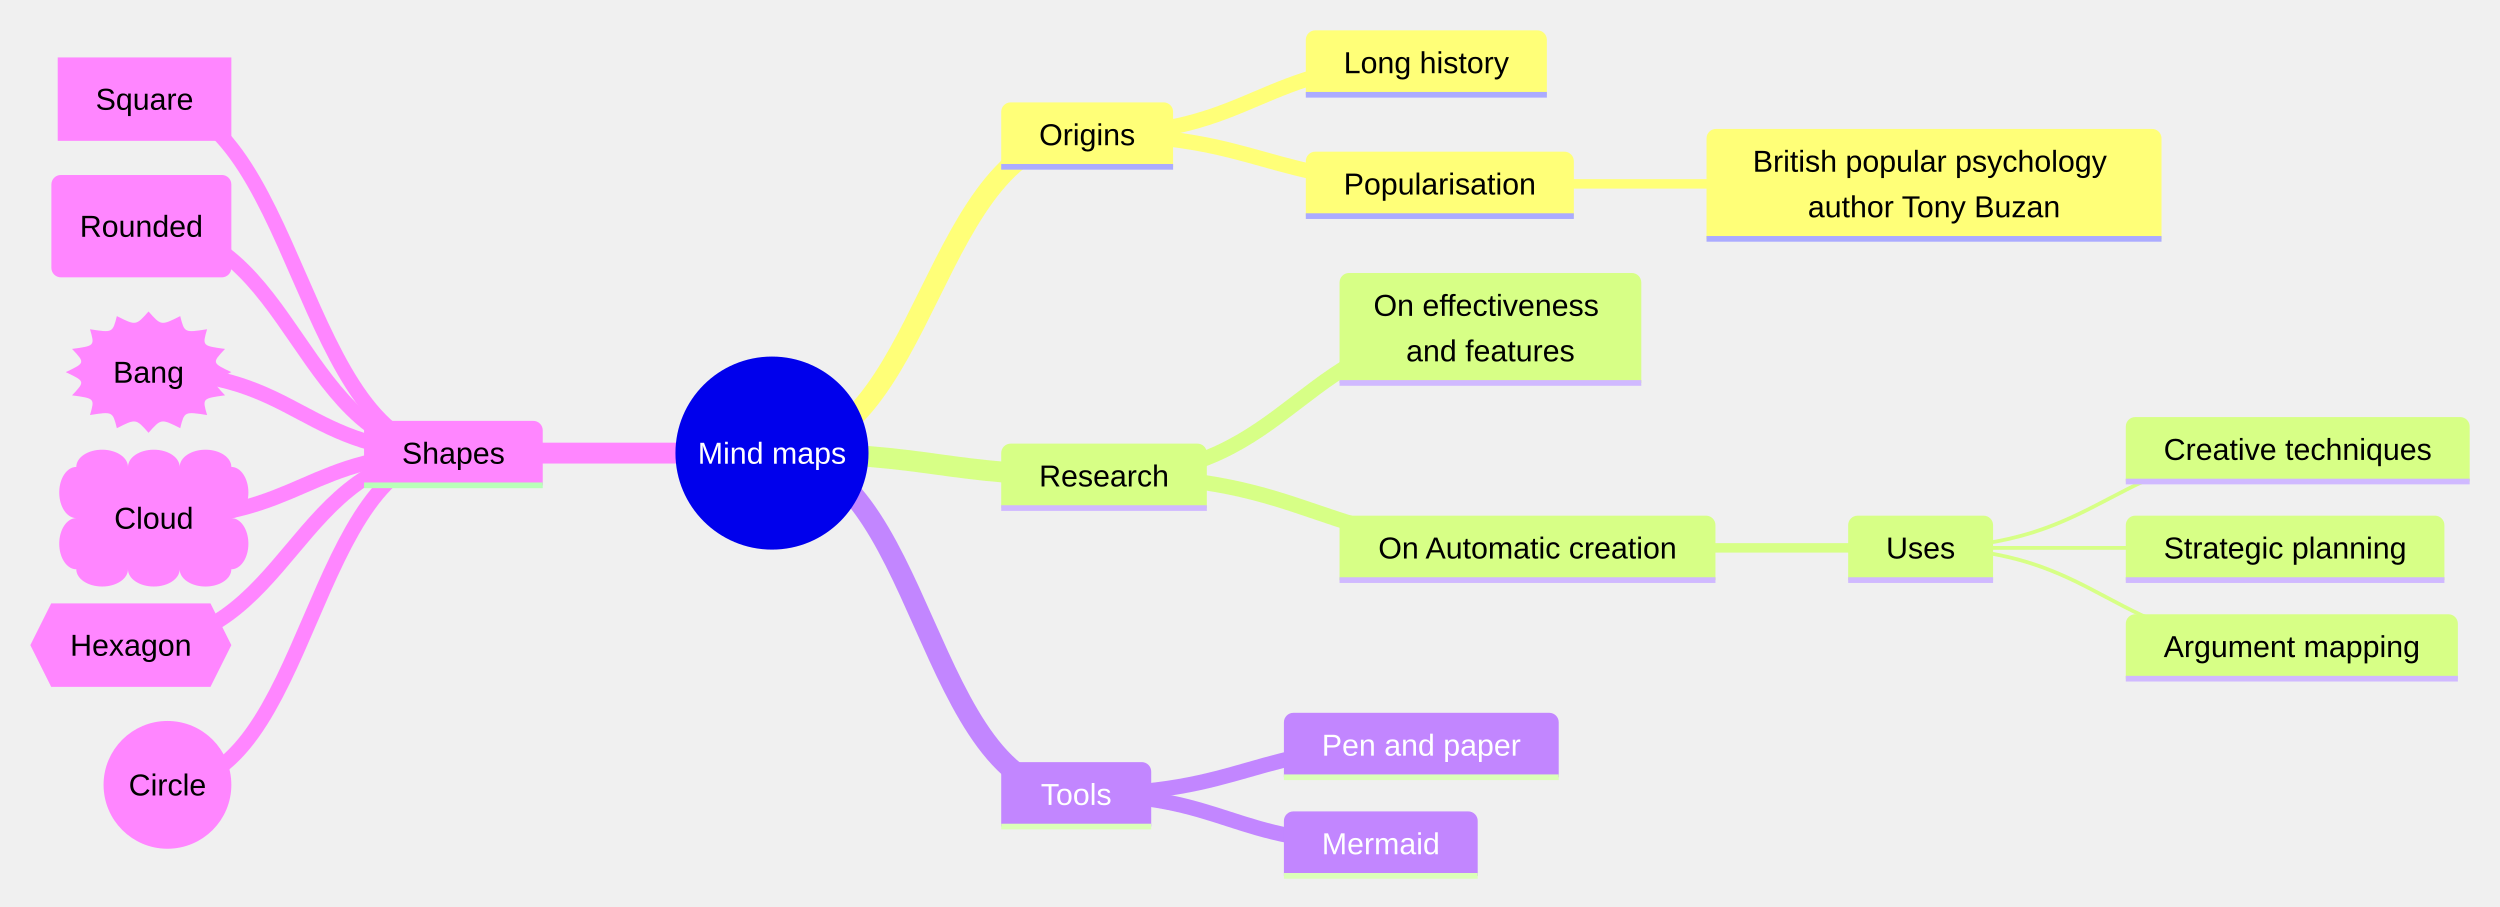
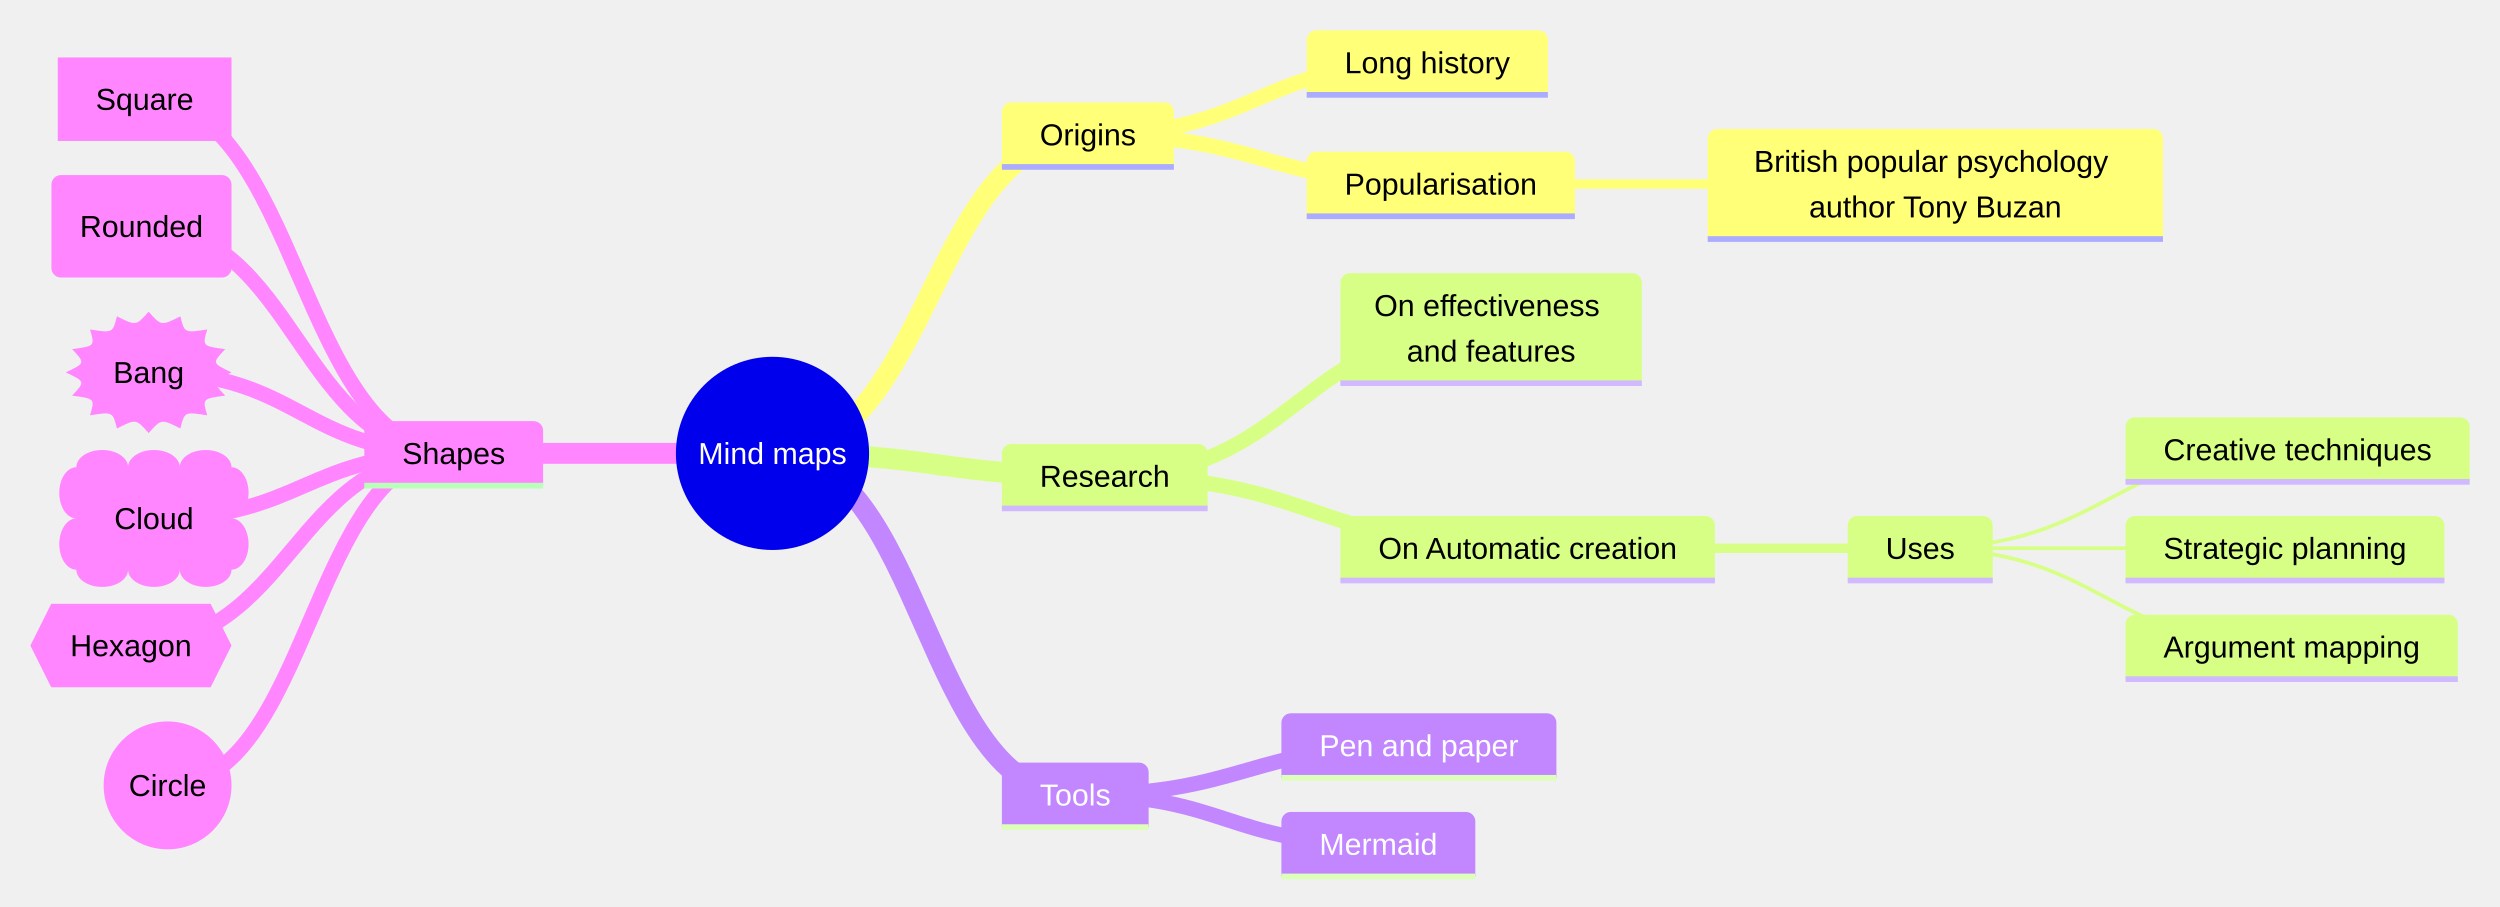
- <svg xmlns="http://www.w3.org/2000/svg" id="my-svg" width="100%" class="mindmap" style="max-width: 1318.718px; background-color: white;" viewBox="-407.207 -239 1318.718 478" role="graphics-document document" aria-roledescription="mindmap">
+ <svg xmlns="http://www.w3.org/2000/svg" id="my-svg" width="100%" class="mindmap" style="max-width: 1317.835px; background-color: white;" viewBox="-407.207 -239 1317.835 478" role="graphics-document document" aria-roledescription="mindmap">
  <style>#my-svg{font-family:"trebuchet ms", verdana, arial, sans-serif;font-size:16px;}#my-svg text{font-family:"trebuchet ms", verdana, arial, sans-serif;}</style>
  <g>
    <g class="mindmap-edges">
      <path class="edge section-edge-0 edge-depth-1" d="M0,0C83.128,0,83.128,-168,166.255,-168" fill="none" stroke="#ffff78" stroke-width="11" />
      <path class="edge section-edge-0 edge-depth-2" d="M166.255,-168C255.711,-168,255.711,-206,345.167,-206" fill="none" stroke="#ffff78" stroke-width="8" />
      <path class="edge section-edge-0 edge-depth-2" d="M166.255,-168C259.267,-168,259.267,-142,352.279,-142" fill="none" stroke="#ffff78" stroke-width="8" />
      <path class="edge section-edge-0 edge-depth-3" d="M352.279,-142C482.623,-142,482.623,-142,612.967,-142" fill="none" stroke="#ffff78" stroke-width="5" />
      <path class="edge section-edge-1 edge-depth-1" d="M0,0C87.576,0,87.576,12,175.151,12" fill="none" stroke="#d7ff86" stroke-width="11" />
-       <path class="edge section-edge-1 edge-depth-2" d="M175.151,12C277.059,12,277.059,-66,378.967,-66" fill="none" stroke="#d7ff86" stroke-width="8" />
-       <path class="edge section-edge-1 edge-depth-2" d="M175.151,12C286.839,12,286.839,50,398.527,50" fill="none" stroke="#d7ff86" stroke-width="8" />
-       <path class="edge section-edge-1 edge-depth-3" d="M398.527,50C502.211,50,502.211,50,605.895,50" fill="none" stroke="#d7ff86" stroke-width="5" />
-       <path class="edge section-edge-1 edge-depth-4" d="M605.895,50C705.355,50,705.355,-2,804.815,-2" fill="none" stroke="#d7ff86" stroke-width="2" />
-       <path class="edge section-edge-1 edge-depth-4" d="M605.895,50C702.023,50,702.023,50,798.151,50" fill="none" stroke="#d7ff86" stroke-width="2" />
-       <path class="edge section-edge-1 edge-depth-4" d="M605.895,50C703.799,50,703.799,102,801.703,102" fill="none" stroke="#d7ff86" stroke-width="2" />
-       <path class="edge section-edge-2 edge-depth-1" d="M0,0C80.24,0,80.24,180,160.479,180" fill="none" stroke="#c286ff" stroke-width="11" />
-       <path class="edge section-edge-2 edge-depth-2" d="M160.479,180C251.499,180,251.499,154,342.519,154" fill="none" stroke="#c286ff" stroke-width="8" />
-       <path class="edge section-edge-2 edge-depth-2" d="M160.479,180C240.815,180,240.815,206,321.151,206" fill="none" stroke="#c286ff" stroke-width="8" />
+       <path class="edge section-edge-1 edge-depth-2" d="M175.151,12C276.987,12,276.987,-66,378.823,-66" fill="none" stroke="#d7ff86" stroke-width="8" />
+       <path class="edge section-edge-1 edge-depth-2" d="M175.151,12C286.618,12,286.618,50,398.086,50" fill="none" stroke="#d7ff86" stroke-width="8" />
+       <path class="edge section-edge-1 edge-depth-3" d="M398.086,50C501.549,50,501.549,50,605.012,50" fill="none" stroke="#d7ff86" stroke-width="5" />
+       <path class="edge section-edge-1 edge-depth-4" d="M605.012,50C704.472,50,704.472,-2,803.932,-2" fill="none" stroke="#d7ff86" stroke-width="2" />
+       <path class="edge section-edge-1 edge-depth-4" d="M605.012,50C701.14,50,701.14,50,797.268,50" fill="none" stroke="#d7ff86" stroke-width="2" />
+       <path class="edge section-edge-1 edge-depth-4" d="M605.012,50C702.916,50,702.916,102,800.82,102" fill="none" stroke="#d7ff86" stroke-width="2" />
+       <path class="edge section-edge-2 edge-depth-1" d="M0,0C79.796,0,79.796,180,159.592,180" fill="none" stroke="#c286ff" stroke-width="11" />
+       <path class="edge section-edge-2 edge-depth-2" d="M159.592,180C250.169,180,250.169,154,340.746,154" fill="none" stroke="#c286ff" stroke-width="8" />
+       <path class="edge section-edge-2 edge-depth-2" d="M159.592,180C239.485,180,239.485,206,319.378,206" fill="none" stroke="#c286ff" stroke-width="8" />
      <path class="edge section-edge-3 edge-depth-1" d="M0,0C-84.024,0,-84.024,0,-168.047,0" fill="none" stroke="#ff86ff" stroke-width="11" />
      <path class="edge section-edge-3 edge-depth-2" d="M-168.047,0C-249.507,0,-249.507,-186.702,-330.967,-186.702" fill="none" stroke="#ff86ff" stroke-width="8" />
      <path class="edge section-edge-3 edge-depth-2" d="M-168.047,0C-250.343,0,-250.343,-119.702,-332.639,-119.702" fill="none" stroke="#ff86ff" stroke-width="8" />
      <path class="edge section-edge-3 edge-depth-2" d="M-168.047,0C-248.451,0,-248.451,-42.702,-328.855,-42.702" fill="none" stroke="#ff86ff" stroke-width="8" />
      <path class="edge section-edge-3 edge-depth-2" d="M-168.047,0C-247.059,0,-247.059,34.298,-326.071,34.298" fill="none" stroke="#ff86ff" stroke-width="8" />
      <path class="edge section-edge-3 edge-depth-2" d="M-168.047,0C-253.119,0,-253.119,101.298,-338.191,101.298" fill="none" stroke="#ff86ff" stroke-width="8" />
      <path class="edge section-edge-3 edge-depth-2" d="M-168.047,0C-243.462,0,-243.462,175,-318.877,175" fill="none" stroke="#ff86ff" stroke-width="8" />
    </g>
    <g class="mindmap-nodes">
      <g class="mindmap-node section-root">
        <circle cx="0" cy="0" r="50.919" fill="#0000ec" stroke="none" />
        <text x="0" y="5.6" text-anchor="middle" font-size="16" fill="#ffffff">Mind maps</text>
      </g>
      <g class="mindmap-node section-0">
        <path class="node-bkg node-no-border" d="M120.919,-151L120.919,-180C120.919,-182.761,123.158,-185,125.919,-185L206.591,-185C209.353,-185,211.591,-182.761,211.591,-180L211.591,-151Z" fill="#ffff78" stroke="none" />
        <path d="M120.919,-151L211.591,-151" fill="none" stroke="#ababff" stroke-width="3" />
        <text x="166.255" y="-162.4" text-anchor="middle" font-size="16" fill="#000000">Origins</text>
      </g>
      <g class="mindmap-node section-0">
        <path class="node-bkg node-no-border" d="M281.591,-189L281.591,-218C281.591,-220.761,283.83,-223,286.591,-223L403.743,-223C406.505,-223,408.743,-220.761,408.743,-218L408.743,-189Z" fill="#ffff78" stroke="none" />
        <path d="M281.591,-189L408.743,-189" fill="none" stroke="#ababff" stroke-width="3" />
        <text x="345.167" y="-200.4" text-anchor="middle" font-size="16" fill="#000000">Long history</text>
      </g>
      <g class="mindmap-node section-0">
        <path class="node-bkg node-no-border" d="M281.591,-125L281.591,-154C281.591,-156.761,283.83,-159,286.591,-159L417.967,-159C420.729,-159,422.967,-156.761,422.967,-154L422.967,-125Z" fill="#ffff78" stroke="none" />
        <path d="M281.591,-125L422.967,-125" fill="none" stroke="#ababff" stroke-width="3" />
        <text x="352.279" y="-136.4" text-anchor="middle" font-size="16" fill="#000000">Popularisation</text>
      </g>
      <g class="mindmap-node section-0">
        <path class="node-bkg node-no-border" d="M492.967,-113L492.967,-166C492.967,-168.761,495.206,-171,497.967,-171L727.967,-171C730.729,-171,732.967,-168.761,732.967,-166L732.967,-113Z" fill="#ffff78" stroke="none" />
        <path d="M492.967,-113L732.967,-113" fill="none" stroke="#ababff" stroke-width="3" />
        <text x="612.967" y="-148.4" text-anchor="middle" font-size="16" fill="#000000">
          <tspan x="612.967" y="-148.4">British popular psychology</tspan>
          <tspan x="612.967" y="-124.4">author Tony Buzan</tspan>
        </text>
      </g>
      <g class="mindmap-node section-1">
        <path class="node-bkg node-no-border" d="M120.919,29L120.919,0C120.919,-2.761,123.158,-5,125.919,-5L224.383,-5C227.145,-5,229.383,-2.761,229.383,0L229.383,29Z" fill="#d7ff86" stroke="none" />
        <path d="M120.919,29L229.383,29" fill="none" stroke="#d0b9ff" stroke-width="3" />
        <text x="175.151" y="17.6" text-anchor="middle" font-size="16" fill="#000000">Research</text>
      </g>
      <g class="mindmap-node section-1">
-         <path class="node-bkg node-no-border" d="M299.383,-37L299.383,-90C299.383,-92.761,301.622,-95,304.383,-95L453.551,-95C456.313,-95,458.551,-92.761,458.551,-90L458.551,-37Z" fill="#d7ff86" stroke="none" />
-         <path d="M299.383,-37L458.551,-37" fill="none" stroke="#d0b9ff" stroke-width="3" />
-         <text x="378.967" y="-72.4" text-anchor="middle" font-size="16" fill="#000000">
-           <tspan x="378.967" y="-72.4">On effectiveness</tspan>
-           <tspan x="378.967" y="-48.4">and features</tspan>
+         <path class="node-bkg node-no-border" d="M299.383,-37L299.383,-90C299.383,-92.761,301.622,-95,304.383,-95L453.262,-95C456.023,-95,458.262,-92.761,458.262,-90L458.262,-37Z" fill="#d7ff86" stroke="none" />
+         <path d="M299.383,-37L458.262,-37" fill="none" stroke="#d0b9ff" stroke-width="3" />
+         <text x="378.823" y="-72.4" text-anchor="middle" font-size="16" fill="#000000">
+           <tspan x="378.823" y="-72.4">On effectiveness</tspan>
+           <tspan x="378.823" y="-48.4">and features</tspan>
        </text>
      </g>
      <g class="mindmap-node section-1">
-         <path class="node-bkg node-no-border" d="M299.383,67L299.383,38C299.383,35.239,301.622,33,304.383,33L492.671,33C495.433,33,497.671,35.239,497.671,38L497.671,67Z" fill="#d7ff86" stroke="none" />
-         <path d="M299.383,67L497.671,67" fill="none" stroke="#d0b9ff" stroke-width="3" />
-         <text x="398.527" y="55.6" text-anchor="middle" font-size="16" fill="#000000">On Automatic creation</text>
+         <path class="node-bkg node-no-border" d="M299.383,67L299.383,38C299.383,35.239,301.622,33,304.383,33L491.788,33C494.55,33,496.788,35.239,496.788,38L496.788,67Z" fill="#d7ff86" stroke="none" />
+         <path d="M299.383,67L496.788,67" fill="none" stroke="#d0b9ff" stroke-width="3" />
+         <text x="398.086" y="55.6" text-anchor="middle" font-size="16" fill="#000000">On Automatic creation</text>
      </g>
      <g class="mindmap-node section-1">
-         <path class="node-bkg node-no-border" d="M567.671,67L567.671,38C567.671,35.239,569.91,33,572.671,33L639.119,33C641.881,33,644.119,35.239,644.119,38L644.119,67Z" fill="#d7ff86" stroke="none" />
-         <path d="M567.671,67L644.119,67" fill="none" stroke="#d0b9ff" stroke-width="3" />
-         <text x="605.895" y="55.6" text-anchor="middle" font-size="16" fill="#000000">Uses</text>
+         <path class="node-bkg node-no-border" d="M566.788,67L566.788,38C566.788,35.239,569.027,33,571.788,33L638.236,33C640.998,33,643.236,35.239,643.236,38L643.236,67Z" fill="#d7ff86" stroke="none" />
+         <path d="M566.788,67L643.236,67" fill="none" stroke="#d0b9ff" stroke-width="3" />
+         <text x="605.012" y="55.6" text-anchor="middle" font-size="16" fill="#000000">Uses</text>
      </g>
      <g class="mindmap-node section-1">
-         <path class="node-bkg node-no-border" d="M714.119,15L714.119,-14C714.119,-16.761,716.358,-19,719.119,-19L890.511,-19C893.273,-19,895.511,-16.761,895.511,-14L895.511,15Z" fill="#d7ff86" stroke="none" />
-         <path d="M714.119,15L895.511,15" fill="none" stroke="#d0b9ff" stroke-width="3" />
-         <text x="804.815" y="3.6" text-anchor="middle" font-size="16" fill="#000000">Creative techniques</text>
+         <path class="node-bkg node-no-border" d="M713.236,15L713.236,-14C713.236,-16.761,715.475,-19,718.236,-19L889.628,-19C892.39,-19,894.628,-16.761,894.628,-14L894.628,15Z" fill="#d7ff86" stroke="none" />
+         <path d="M713.236,15L894.628,15" fill="none" stroke="#d0b9ff" stroke-width="3" />
+         <text x="803.932" y="3.6" text-anchor="middle" font-size="16" fill="#000000">Creative techniques</text>
      </g>
      <g class="mindmap-node section-1">
-         <path class="node-bkg node-no-border" d="M714.119,67L714.119,38C714.119,35.239,716.358,33,719.119,33L877.183,33C879.945,33,882.183,35.239,882.183,38L882.183,67Z" fill="#d7ff86" stroke="none" />
-         <path d="M714.119,67L882.183,67" fill="none" stroke="#d0b9ff" stroke-width="3" />
-         <text x="798.151" y="55.6" text-anchor="middle" font-size="16" fill="#000000">Strategic planning</text>
+         <path class="node-bkg node-no-border" d="M713.236,67L713.236,38C713.236,35.239,715.475,33,718.236,33L876.3,33C879.062,33,881.3,35.239,881.3,38L881.3,67Z" fill="#d7ff86" stroke="none" />
+         <path d="M713.236,67L881.3,67" fill="none" stroke="#d0b9ff" stroke-width="3" />
+         <text x="797.268" y="55.6" text-anchor="middle" font-size="16" fill="#000000">Strategic planning</text>
      </g>
      <g class="mindmap-node section-1">
-         <path class="node-bkg node-no-border" d="M714.119,119L714.119,90C714.119,87.239,716.358,85,719.119,85L884.287,85C887.049,85,889.287,87.239,889.287,90L889.287,119Z" fill="#d7ff86" stroke="none" />
-         <path d="M714.119,119L889.287,119" fill="none" stroke="#d0b9ff" stroke-width="3" />
-         <text x="801.703" y="107.6" text-anchor="middle" font-size="16" fill="#000000">Argument mapping</text>
+         <path class="node-bkg node-no-border" d="M713.236,119L713.236,90C713.236,87.239,715.475,85,718.236,85L883.404,85C886.166,85,888.404,87.239,888.404,90L888.404,119Z" fill="#d7ff86" stroke="none" />
+         <path d="M713.236,119L888.404,119" fill="none" stroke="#d0b9ff" stroke-width="3" />
+         <text x="800.82" y="107.6" text-anchor="middle" font-size="16" fill="#000000">Argument mapping</text>
      </g>
      <g class="mindmap-node section-2">
-         <path class="node-bkg node-no-border" d="M120.919,197L120.919,168C120.919,165.239,123.158,163,125.919,163L195.039,163C197.801,163,200.039,165.239,200.039,168L200.039,197Z" fill="#c286ff" stroke="none" />
-         <path d="M120.919,197L200.039,197" fill="none" stroke="#dcffb9" stroke-width="3" />
-         <text x="160.479" y="185.6" text-anchor="middle" font-size="16" fill="#ffffff">Tools</text>
+         <path class="node-bkg node-no-border" d="M120.919,197L120.919,168C120.919,165.239,123.158,163,125.919,163L193.266,163C196.027,163,198.266,165.239,198.266,168L198.266,197Z" fill="#c286ff" stroke="none" />
+         <path d="M120.919,197L198.266,197" fill="none" stroke="#dcffb9" stroke-width="3" />
+         <text x="159.592" y="185.6" text-anchor="middle" font-size="16" fill="#ffffff">Tools</text>
      </g>
      <g class="mindmap-node section-2">
-         <path class="node-bkg node-no-border" d="M270.039,171L270.039,142C270.039,139.239,272.278,137,275.039,137L409.999,137C412.761,137,414.999,139.239,414.999,142L414.999,171Z" fill="#c286ff" stroke="none" />
-         <path d="M270.039,171L414.999,171" fill="none" stroke="#dcffb9" stroke-width="3" />
-         <text x="342.519" y="159.6" text-anchor="middle" font-size="16" fill="#ffffff">Pen and paper</text>
+         <path class="node-bkg node-no-border" d="M268.266,171L268.266,142C268.266,139.239,270.504,137,273.266,137L408.226,137C410.987,137,413.226,139.239,413.226,142L413.226,171Z" fill="#c286ff" stroke="none" />
+         <path d="M268.266,171L413.226,171" fill="none" stroke="#dcffb9" stroke-width="3" />
+         <text x="340.746" y="159.6" text-anchor="middle" font-size="16" fill="#ffffff">Pen and paper</text>
      </g>
      <g class="mindmap-node section-2">
-         <path class="node-bkg node-no-border" d="M270.039,223L270.039,194C270.039,191.239,272.278,189,275.039,189L367.263,189C370.025,189,372.263,191.239,372.263,194L372.263,223Z" fill="#c286ff" stroke="none" />
-         <path d="M270.039,223L372.263,223" fill="none" stroke="#dcffb9" stroke-width="3" />
-         <text x="321.151" y="211.6" text-anchor="middle" font-size="16" fill="#ffffff">Mermaid</text>
+         <path class="node-bkg node-no-border" d="M268.266,223L268.266,194C268.266,191.239,270.504,189,273.266,189L365.49,189C368.251,189,370.49,191.239,370.49,194L370.49,223Z" fill="#c286ff" stroke="none" />
+         <path d="M268.266,223L370.49,223" fill="none" stroke="#dcffb9" stroke-width="3" />
+         <text x="319.378" y="211.6" text-anchor="middle" font-size="16" fill="#ffffff">Mermaid</text>
      </g>
      <g class="mindmap-node section-3">
        <path class="node-bkg node-no-border" d="M-215.175,17L-215.175,-12C-215.175,-14.761,-212.937,-17,-210.175,-17L-125.919,-17C-123.158,-17,-120.919,-14.761,-120.919,-12L-120.919,17Z" fill="#ff86ff" stroke="none" />
        <path d="M-215.175,17L-120.919,17" fill="none" stroke="#b9ffb9" stroke-width="3" />
        <text x="-168.047" y="5.6" text-anchor="middle" font-size="16" fill="#000000">Shapes</text>
      </g>
      <g class="mindmap-node section-3">
        <rect x="-376.759" y="-208.702" width="91.584" height="44" fill="#ff86ff" stroke="none" />
        <text x="-330.967" y="-181.102" text-anchor="middle" font-size="16" fill="#000000">Square</text>
      </g>
      <g class="mindmap-node section-3 urgent">
        <rect x="-380.103" y="-146.702" width="94.928" height="54" rx="5" ry="5" fill="#ff86ff" stroke="none" />
        <text x="-332.639" y="-114.102" text-anchor="middle" font-size="16" fill="#000000">Rounded</text>
      </g>
      <g class="mindmap-node section-3">
        <path d="M-285.175,-42.702C-295.439,-37.833,-295.439,-37.833,-288.5,-30.456C-300.527,-28.835,-300.527,-28.835,-297.969,-20.075C-309.927,-21.949,-309.927,-21.949,-312.14,-13.138C-322.208,-18.222,-322.208,-18.222,-328.855,-10.702C-335.502,-18.222,-335.502,-18.222,-345.571,-13.138C-347.784,-21.949,-347.784,-21.949,-359.742,-20.075C-357.184,-28.835,-357.184,-28.835,-369.21,-30.456C-362.271,-37.833,-362.271,-37.833,-372.535,-42.702C-362.271,-47.572,-362.271,-47.572,-369.21,-54.948C-357.184,-56.569,-357.184,-56.569,-359.742,-65.33C-347.784,-63.456,-347.784,-63.456,-345.571,-72.266C-335.502,-67.183,-335.502,-67.183,-328.855,-74.702C-322.208,-67.183,-322.208,-67.183,-312.14,-72.266C-309.927,-63.456,-309.927,-63.456,-297.969,-65.33C-300.527,-56.569,-300.527,-56.569,-288.5,-54.948C-295.439,-47.572,-295.439,-47.572,-285.175,-42.702Z" fill="#ff86ff" stroke="none" />
        <text x="-328.855" y="-37.102" text-anchor="middle" font-size="16" fill="#000000">Bang</text>
      </g>
      <g class="mindmap-node section-3">
        <path d="M-366.967,7.298C-366.967,2.279,-360.864,-1.79,-353.335,-1.79C-345.806,-1.79,-339.703,2.279,-339.703,7.298C-339.703,2.279,-333.6,-1.79,-326.071,-1.79C-318.542,-1.79,-312.439,2.279,-312.439,7.298C-312.439,2.279,-306.336,-1.79,-298.807,-1.79C-291.278,-1.79,-285.175,2.279,-285.175,7.298C-280.205,7.298,-276.175,13.342,-276.175,20.798C-276.175,28.254,-280.205,34.298,-285.175,34.298C-280.205,34.298,-276.175,40.342,-276.175,47.798C-276.175,55.254,-280.205,61.298,-285.175,61.298C-285.175,66.317,-291.278,70.386,-298.807,70.386C-306.336,70.386,-312.439,66.317,-312.439,61.298C-312.439,66.317,-318.542,70.386,-326.071,70.386C-333.6,70.386,-339.703,66.317,-339.703,61.298C-339.703,66.317,-345.806,70.386,-353.335,70.386C-360.864,70.386,-366.967,66.317,-366.967,61.298C-371.938,61.298,-375.967,55.254,-375.967,47.798C-375.967,40.342,-371.938,34.298,-366.967,34.298C-371.938,34.298,-375.967,28.254,-375.967,20.798C-375.967,13.342,-371.938,7.298,-366.967,7.298Z" fill="#ff86ff" stroke="none" />
        <text x="-326.071" y="39.898" text-anchor="middle" font-size="16" fill="#000000">Cloud</text>
      </g>
      <g class="mindmap-node section-3">
        <path d="M-380.207,79.298L-296.175,79.298L-285.175,101.298L-296.175,123.298L-380.207,123.298L-391.207,101.298Z" fill="#ff86ff" stroke="none" />
        <text x="-338.191" y="106.898" text-anchor="middle" font-size="16" fill="#000000">Hexagon</text>
      </g>
      <g class="mindmap-node section-3">
        <circle cx="-318.877" cy="175" r="33.702" fill="#ff86ff" stroke="none" />
        <text x="-318.877" y="180.6" text-anchor="middle" font-size="16" fill="#000000">Circle</text>
      </g>
    </g>
  </g>
</svg>
